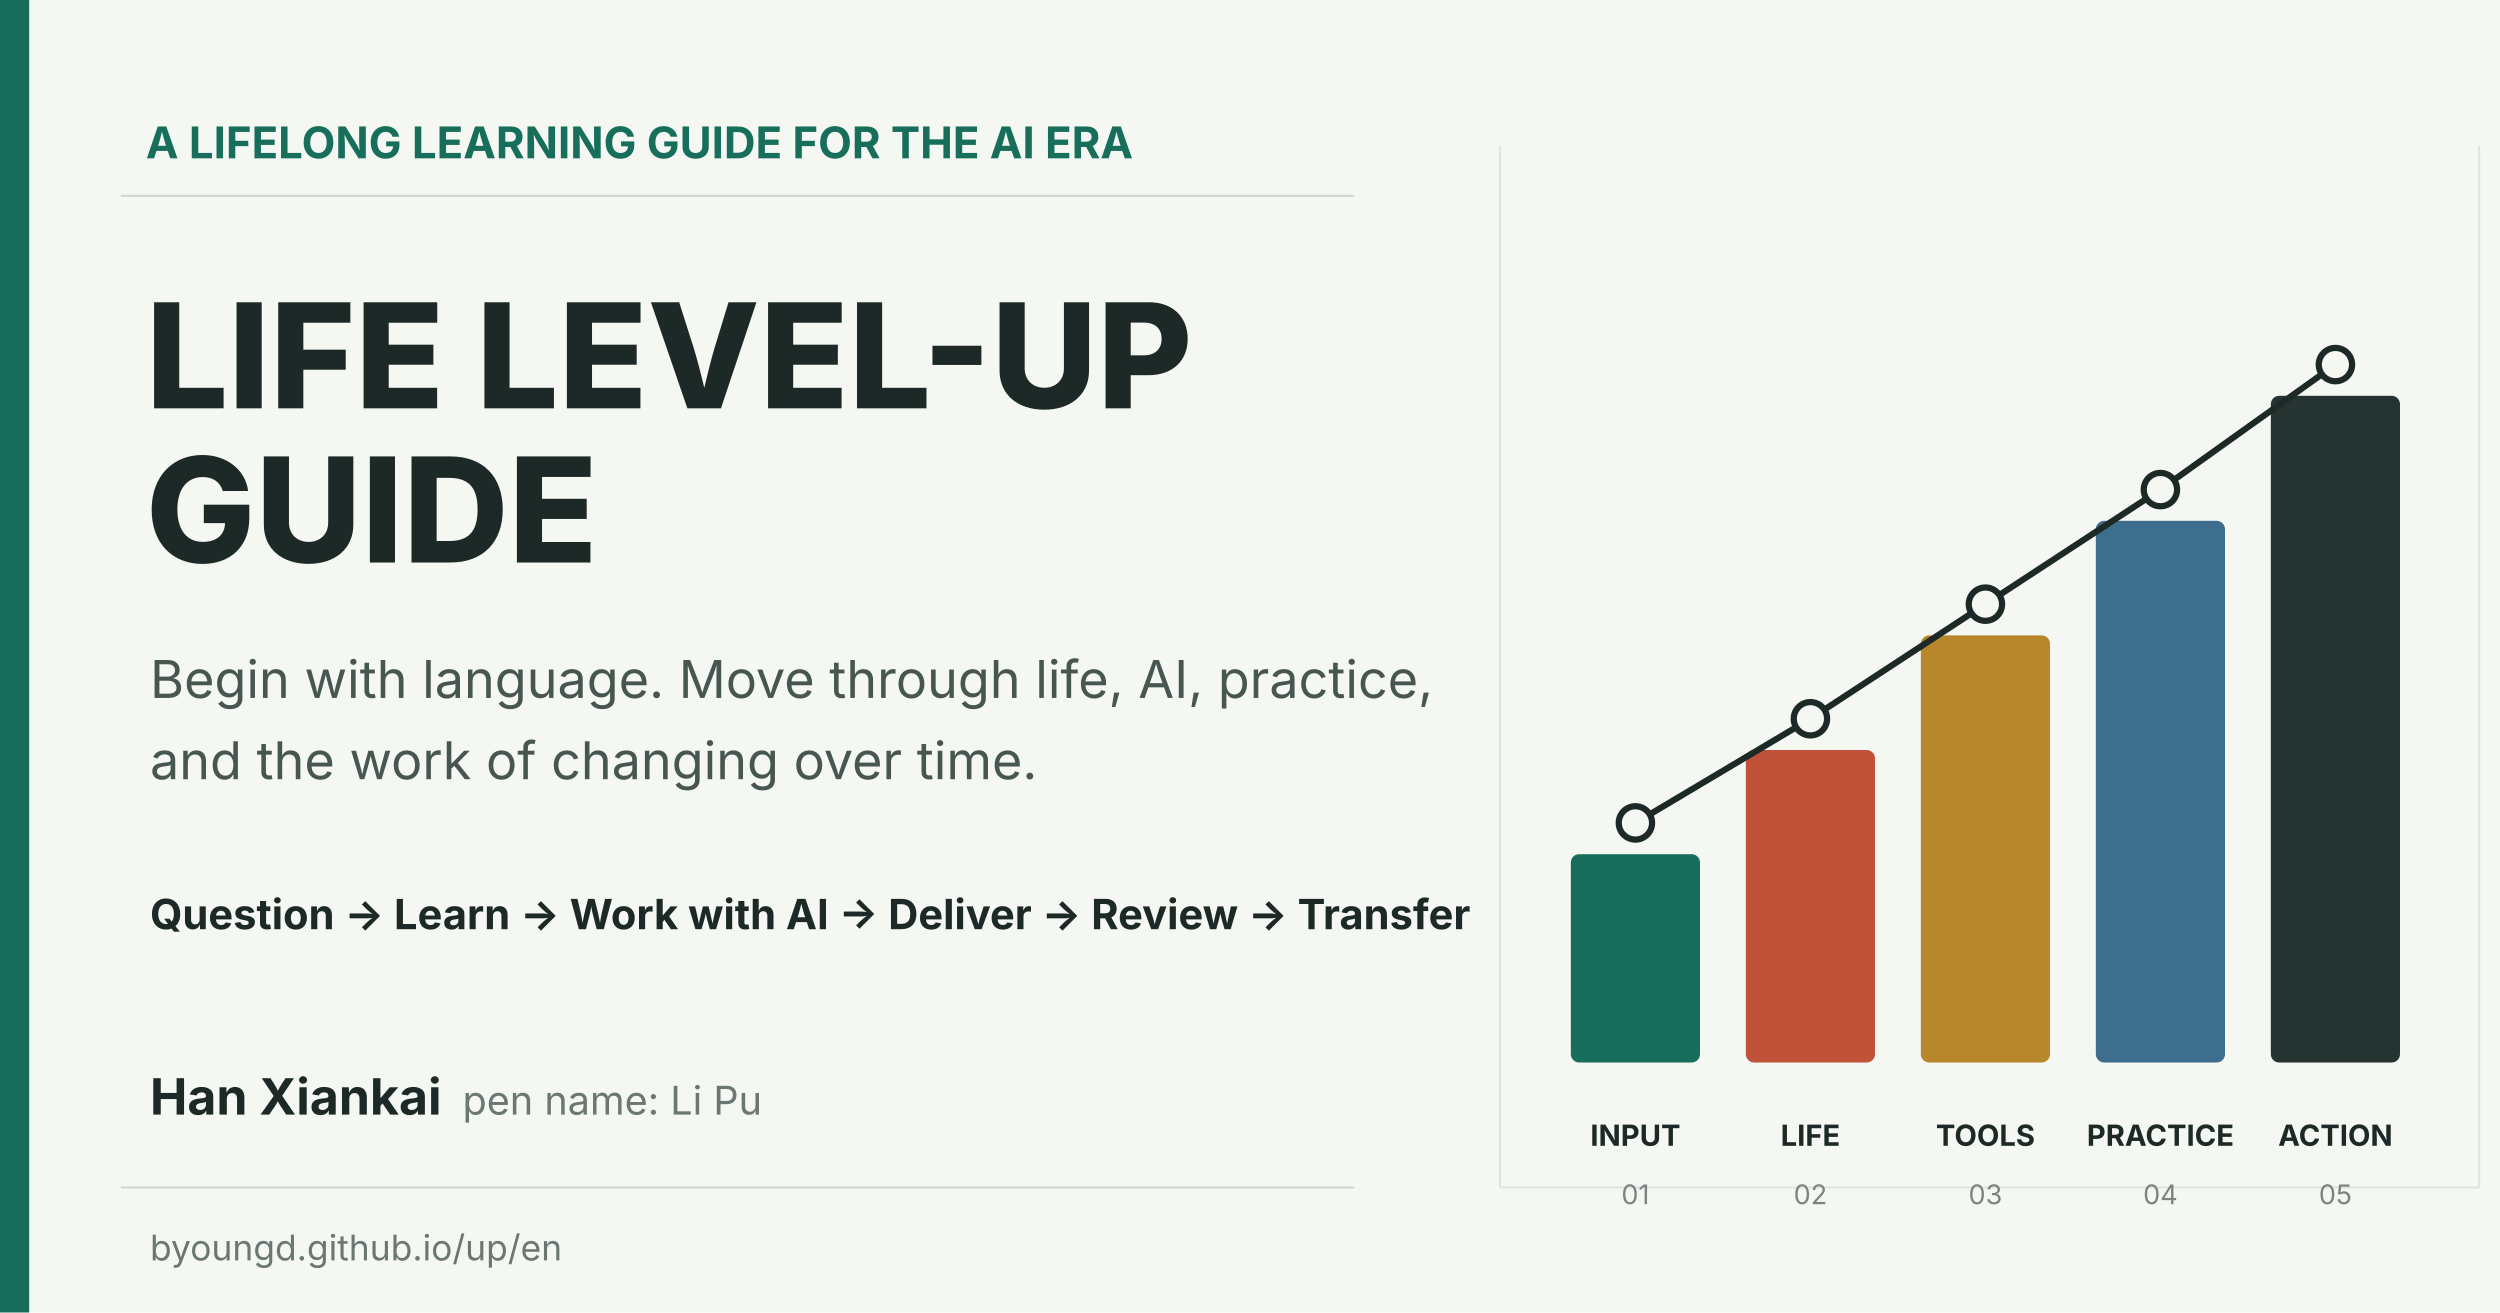
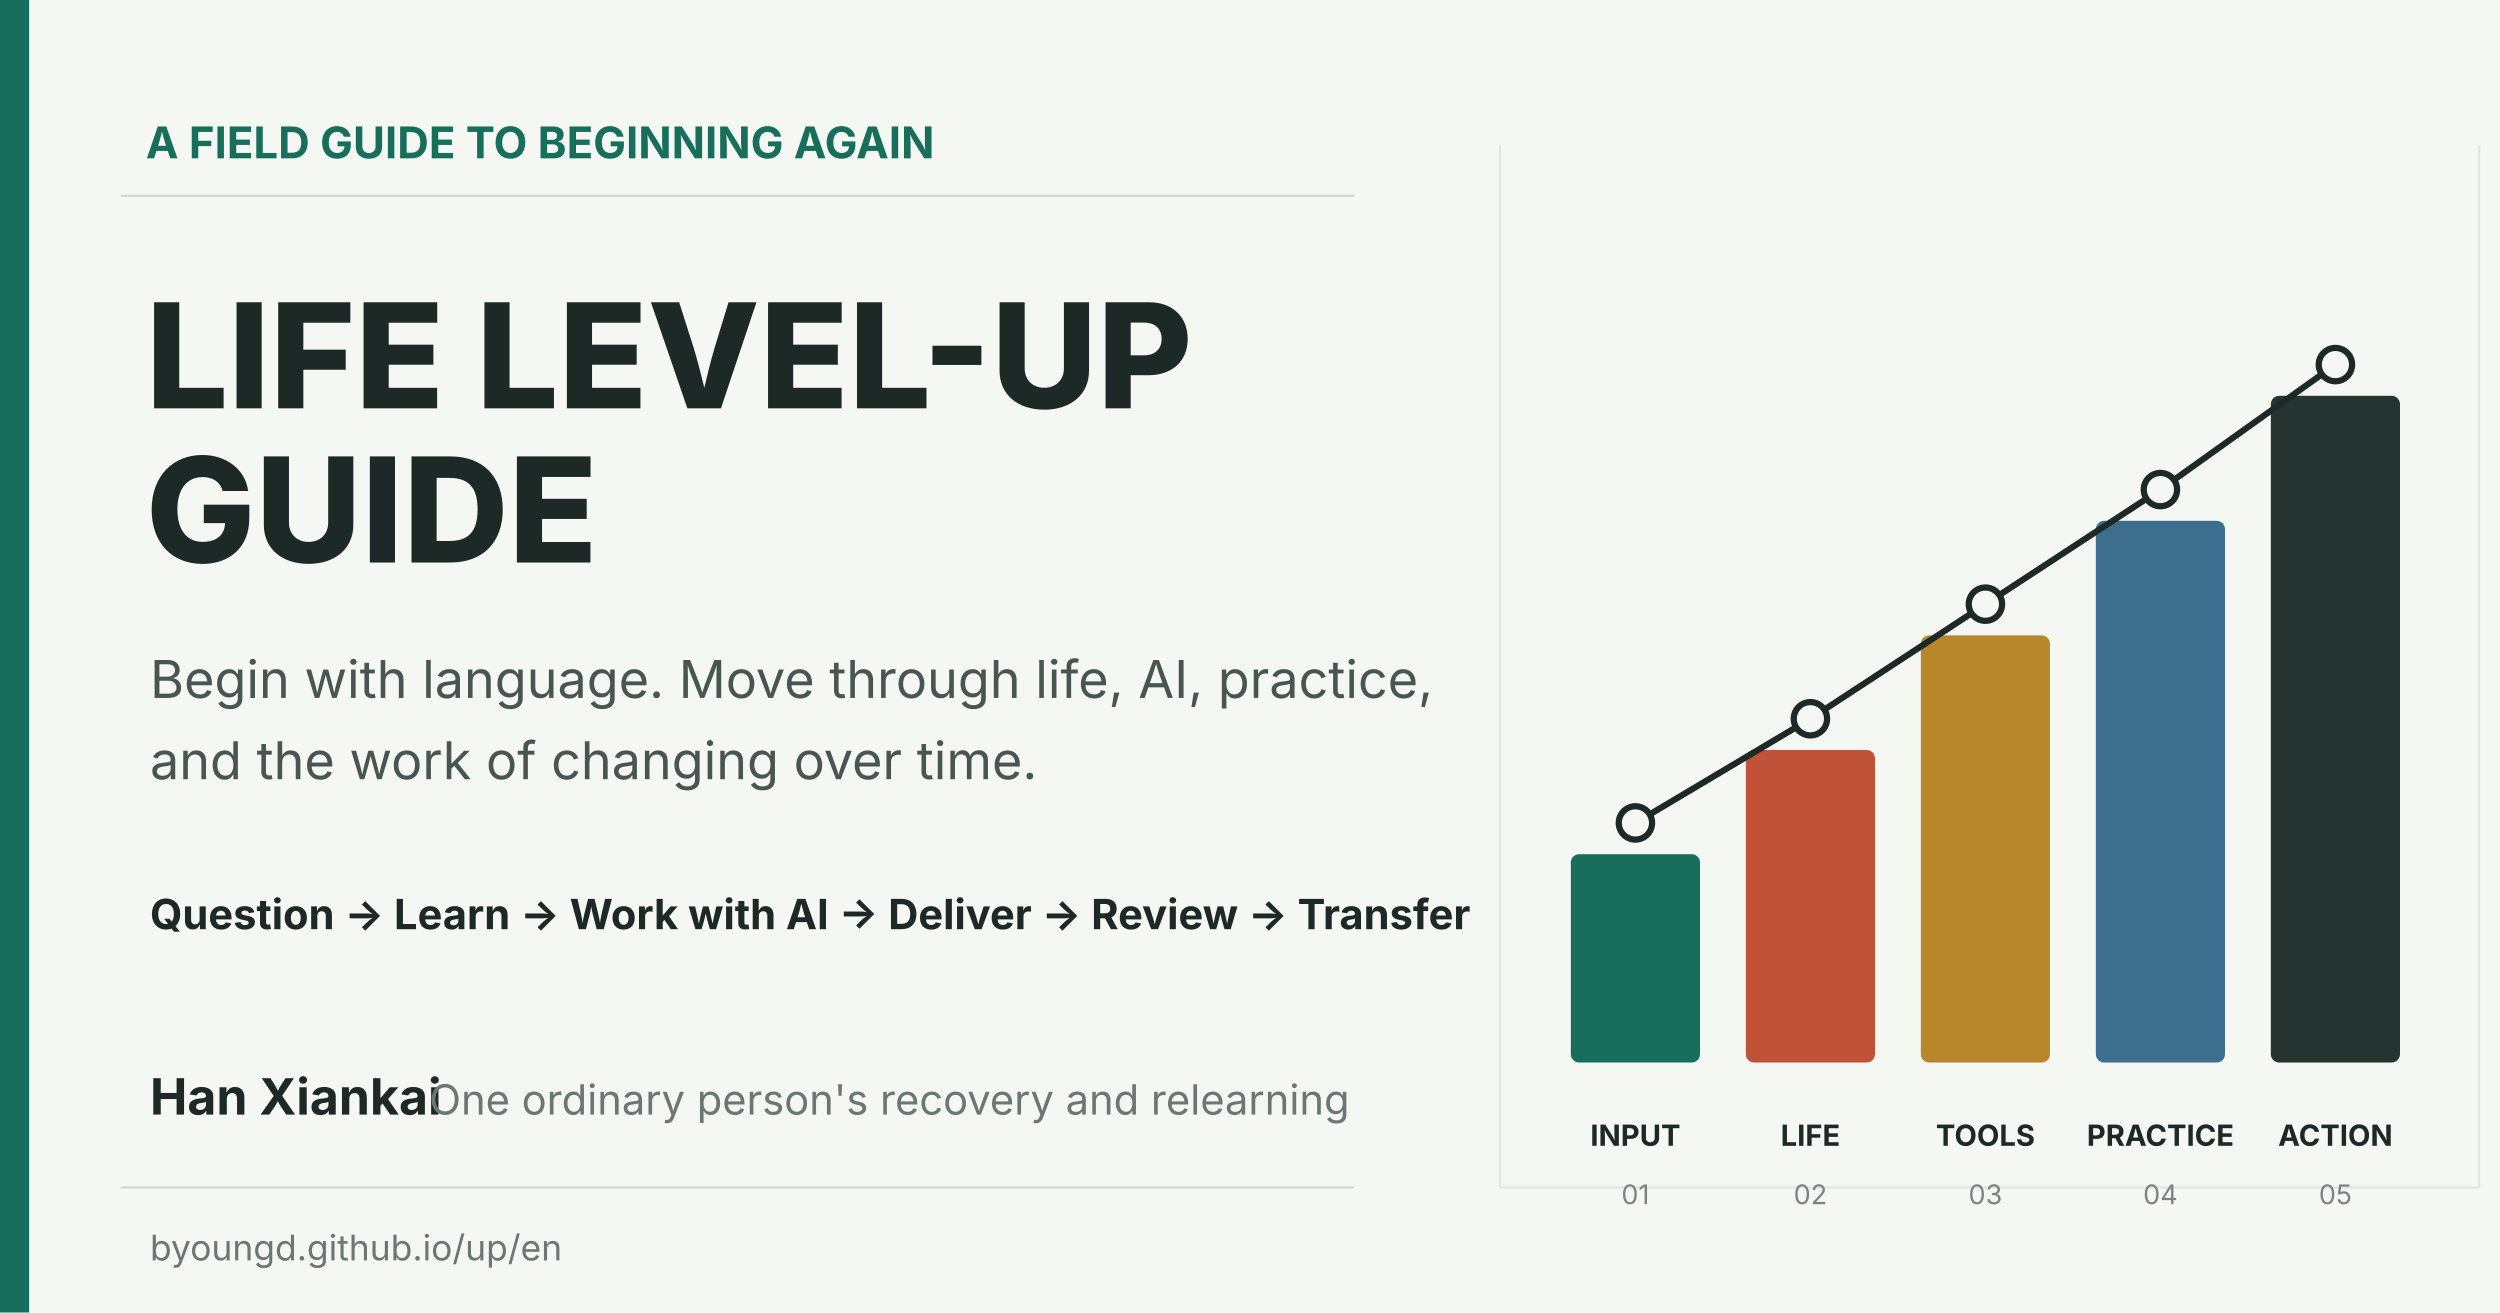
<svg xmlns="http://www.w3.org/2000/svg" width="1200" height="630" viewBox="0 0 1200 630" role="img" aria-labelledby="title description">
  <rect width="1200" height="630" fill="#f5f7f3" />
  <rect width="14" height="630" fill="#176f5b" />
  <path d="M58 94H650M58 570H650" stroke="#cfd7d1" stroke-width="1" />
  <g fill="none" stroke="#dfe5e0" stroke-width="1">
    <path d="M720 70V570" />
    <path d="M1190 70V570" />
    <path d="M720 570H1190" />
  </g>
  <g font-family="system-ui,-apple-system,BlinkMacSystemFont,'Segoe UI',sans-serif">
-     <text x="70" y="76" fill="#176f5b" font-size="21" font-weight="700">A LIFELONG LEARNING GUIDE FOR THE AI ERA</text>
+     <text x="70" y="76" fill="#176f5b" font-size="21" font-weight="700">A FIELD GUIDE TO BEGINNING AGAIN</text>
    <text x="70" y="196" fill="#1d2926" font-size="70" font-weight="800">LIFE LEVEL-UP</text>
    <text x="70" y="270" fill="#1d2926" font-size="70" font-weight="800">GUIDE</text>
    <text x="72" y="335" fill="#485652" font-size="25">Begin with language. Move through life, AI, practice,</text>
    <text x="72" y="374" fill="#485652" font-size="25">and the work of changing over time.</text>
    <text x="72" y="446" fill="#1d2926" font-size="20" font-weight="700">Question → Learn → Work with AI → Deliver → Review → Transfer</text>
    <text x="72" y="535" fill="#1d2926" font-size="24" font-weight="700">Han Xiankai</text>
-     <text x="222" y="535" fill="#6b7773" font-size="19">pen name: Li Pu</text>
+     <text x="206" y="535" fill="#6b7773" font-size="20">One ordinary person's recovery and relearning</text>
    <text x="72" y="605" fill="#6b7773" font-size="17">byoungd.github.io/up/en</text>
  </g>
  <g font-family="system-ui,-apple-system,BlinkMacSystemFont,'Segoe UI',sans-serif" text-anchor="middle">
    <rect x="754" y="410" width="62" height="100" rx="4" fill="#176f5b" />
    <rect x="838" y="360" width="62" height="150" rx="4" fill="#c0523a" />
    <rect x="922" y="305" width="62" height="205" rx="4" fill="#b8862b" />
    <rect x="1006" y="250" width="62" height="260" rx="4" fill="#3e6e8d" />
    <rect x="1090" y="190" width="62" height="320" rx="4" fill="#263431" />
    <path d="M785 395L869 345L953 290L1037 235L1121 175" fill="none" stroke="#1d2926" stroke-width="3" />
    <g fill="#f5f7f3" stroke="#1d2926" stroke-width="3">
      <circle cx="785" cy="395" r="8" />
      <circle cx="869" cy="345" r="8" />
      <circle cx="953" cy="290" r="8" />
      <circle cx="1037" cy="235" r="8" />
      <circle cx="1121" cy="175" r="8" />
    </g>
    <g fill="#1d2926" font-size="14" font-weight="700">
      <text x="785" y="550">INPUT</text>
      <text x="869" y="550">LIFE</text>
      <text x="953" y="550">TOOLS</text>
      <text x="1037" y="550">PRACTICE</text>
      <text x="1121" y="550">ACTION</text>
    </g>
    <g fill="#7a8581" font-size="13">
      <text x="785" y="578">01</text>
      <text x="869" y="578">02</text>
      <text x="953" y="578">03</text>
      <text x="1037" y="578">04</text>
      <text x="1121" y="578">05</text>
    </g>
  </g>
</svg>
